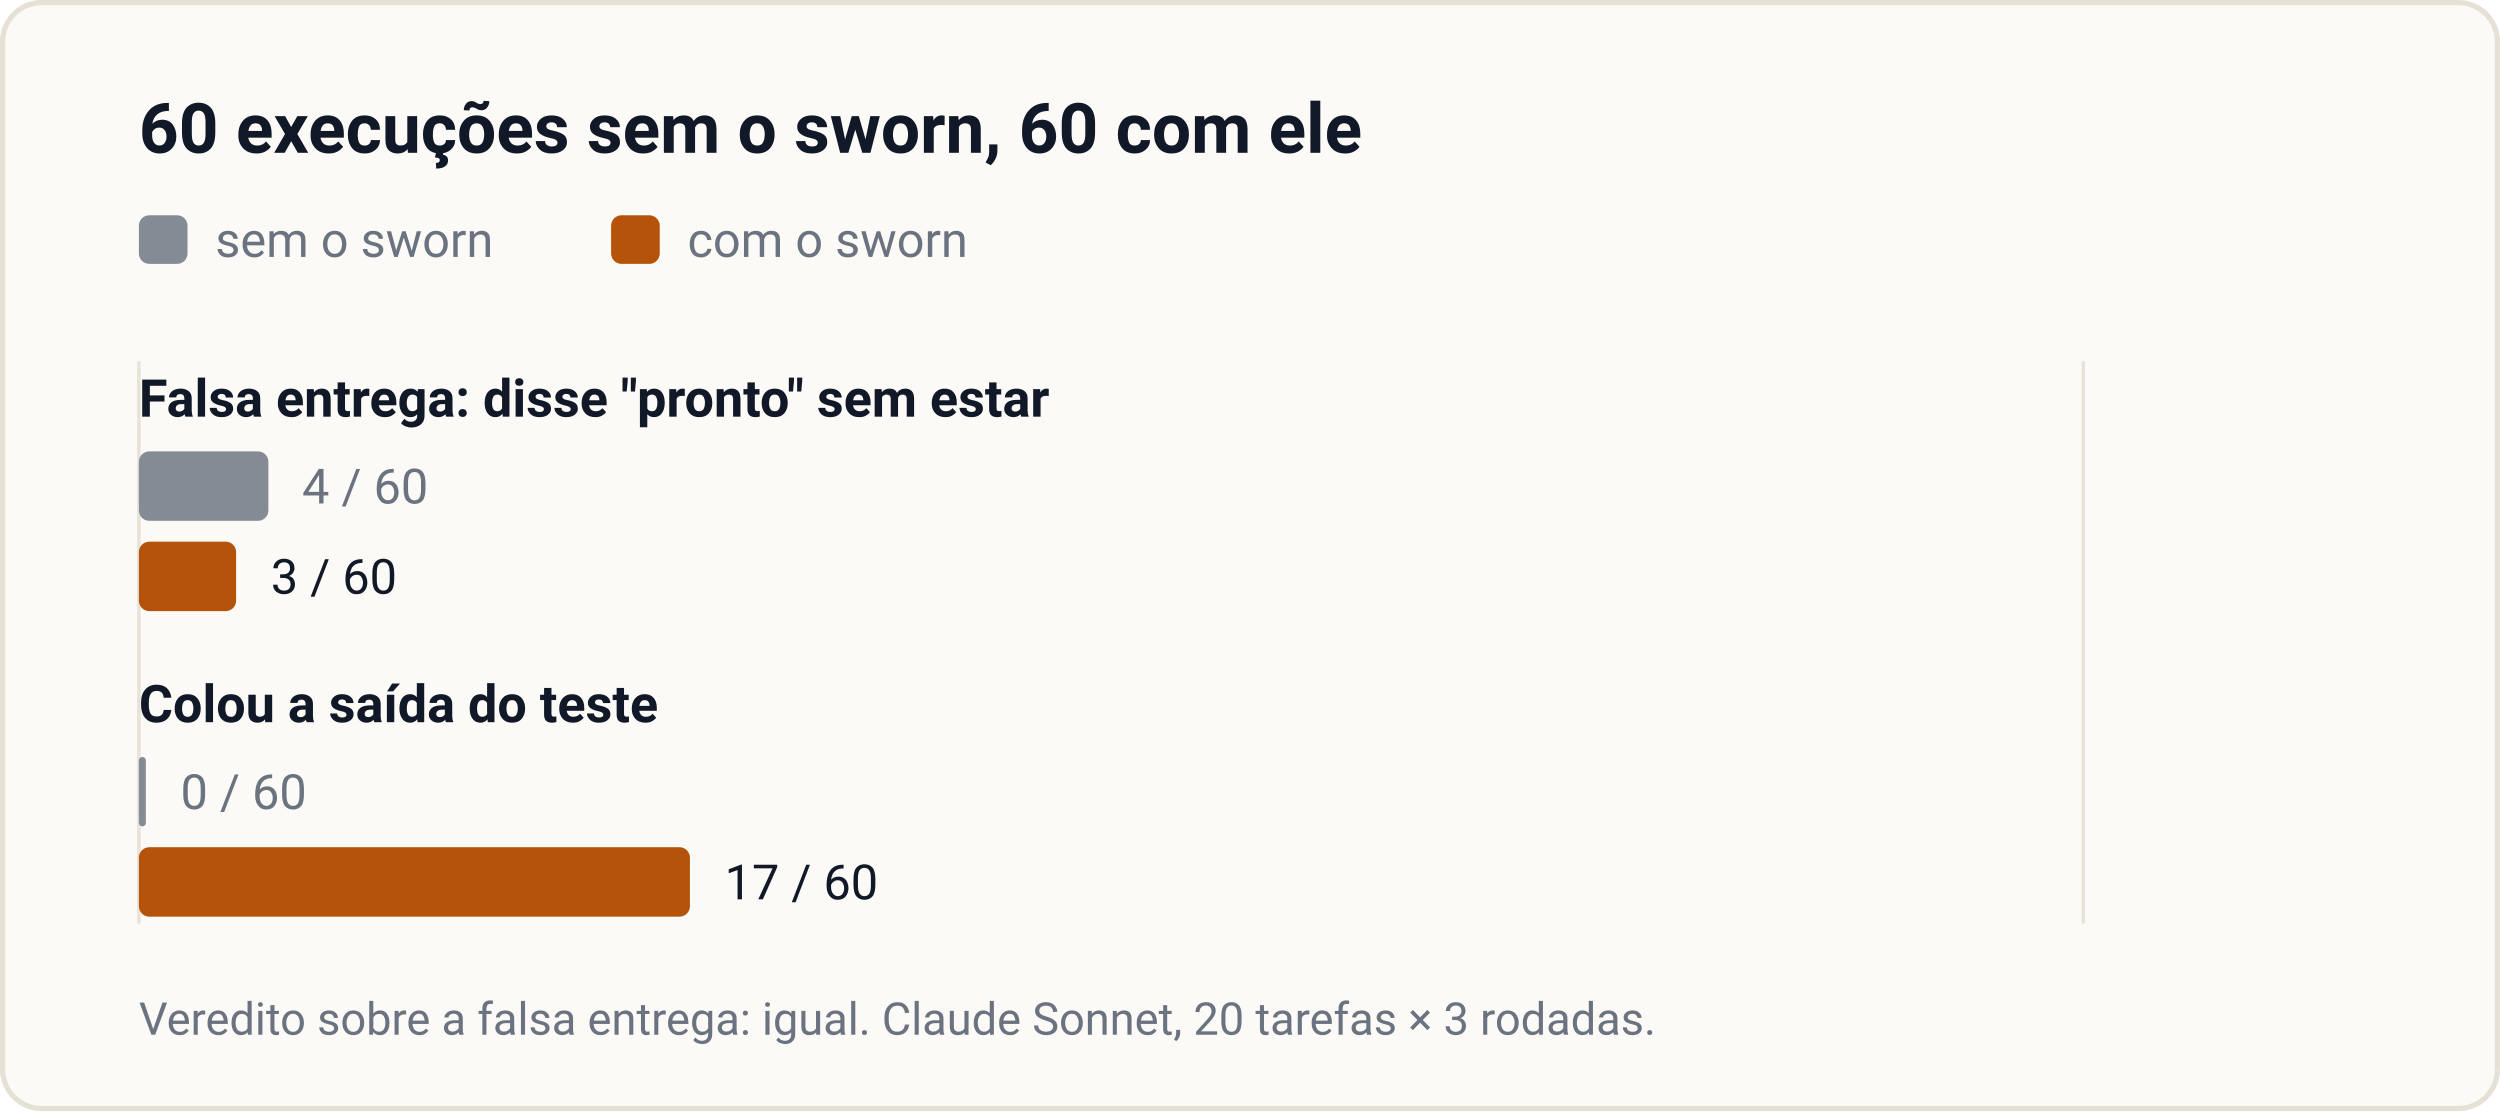
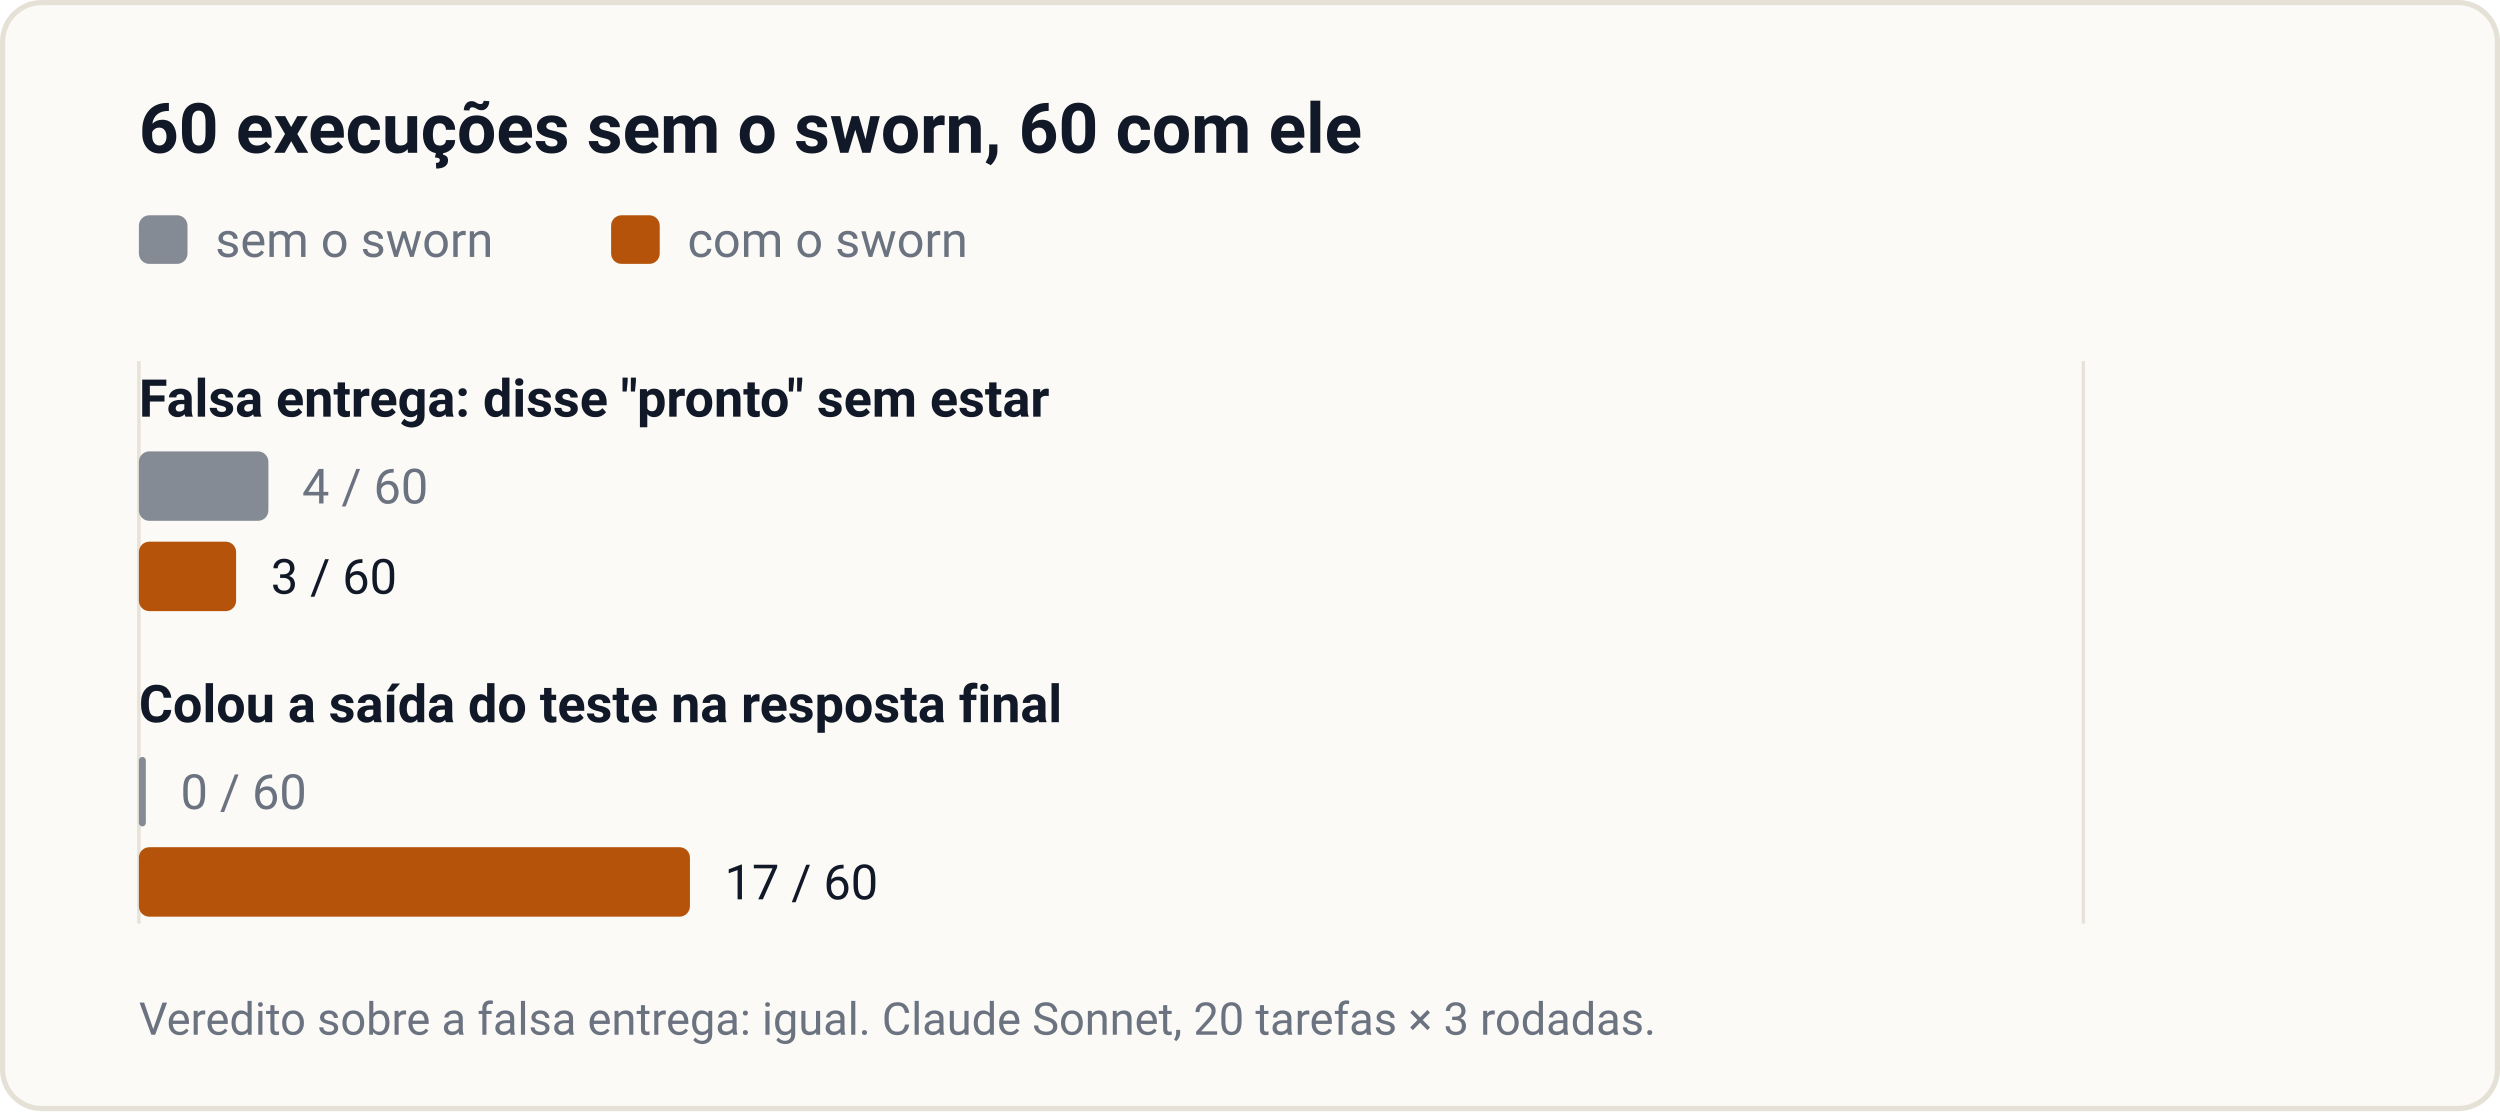
<svg xmlns="http://www.w3.org/2000/svg" width="720" height="320" viewBox="0 0 720 320" role="img" aria-labelledby="titulo desc">
  <style>
    .fundo { fill: #FBFAF6; }
    .borda { fill: none; stroke: #E5E1D6; }
    .grade { stroke: #E7E3D8; }
    .forte { fill: #111827; }
    .fraco { fill: #6B7280; }
    .sem { fill: #858B94; }
    .com { fill: #B45309; }
    @media (prefers-color-scheme: dark) {
      .fundo { fill: #0D1117; }
      .borda { stroke: #30363D; }
      .grade { stroke: #1B222C; }
      .forte { fill: #E5E7EB; }
      .fraco { fill: #8B949E; }
      .sem { fill: #6B7280; }
      .com { fill: #F59E0B; }
    }
  </style>
  <rect class="fundo" width="720" height="320" rx="12" />
  <rect class="borda" x="0.75" y="0.75" width="718.5" height="318.5" rx="11.25" stroke-width="1.5" />
  <g font-family="'Segoe UI', system-ui, -apple-system, Roboto, 'Helvetica Neue', Arial, sans-serif">
    <text class="forte" x="40" y="44" font-size="20" font-weight="700">60 execuções sem o sworn, 60 com ele</text>
    <rect class="sem" x="40" y="62" width="14" height="14" rx="3" />
    <text class="fraco" x="62" y="74" font-size="14">sem o sworn</text>
    <rect class="com" x="176" y="62" width="14" height="14" rx="3" />
    <text class="fraco" x="198" y="74" font-size="14">com o sworn</text>
    <g class="grade" stroke-width="1">
      <path d="M40 104V266M600 104V266" />
    </g>
    <text class="forte" x="40" y="120" font-size="15" font-weight="600">Falsa entrega: disse "pronto" sem estar</text>
    <rect class="sem" x="40" y="130" width="37.3" height="20" rx="3" />
    <text class="fraco" x="87" y="145" font-size="14">4 / 60</text>
    <rect class="com" x="40" y="156" width="28" height="20" rx="3" />
    <text class="forte" x="78" y="171" font-size="14">3 / 60</text>
-     <text class="forte" x="40" y="208" font-size="15" font-weight="600">Colou a saída do teste</text>
+     <text class="forte" x="40" y="208" font-size="15" font-weight="600">Colou a saída do teste na resposta final</text>
    <rect class="sem" x="40" y="218" width="2" height="20" rx="1" />
    <text class="fraco" x="52" y="233" font-size="14">0 / 60</text>
    <rect class="com" x="40" y="244" width="158.7" height="20" rx="3" />
    <text class="forte" x="208.7" y="259" font-size="14">17 / 60</text>
    <text class="fraco" x="40" y="298" font-size="13">Veredito sobre a falsa entrega: igual. Claude Sonnet, 20 tarefas × 3 rodadas.</text>
  </g>
</svg>
